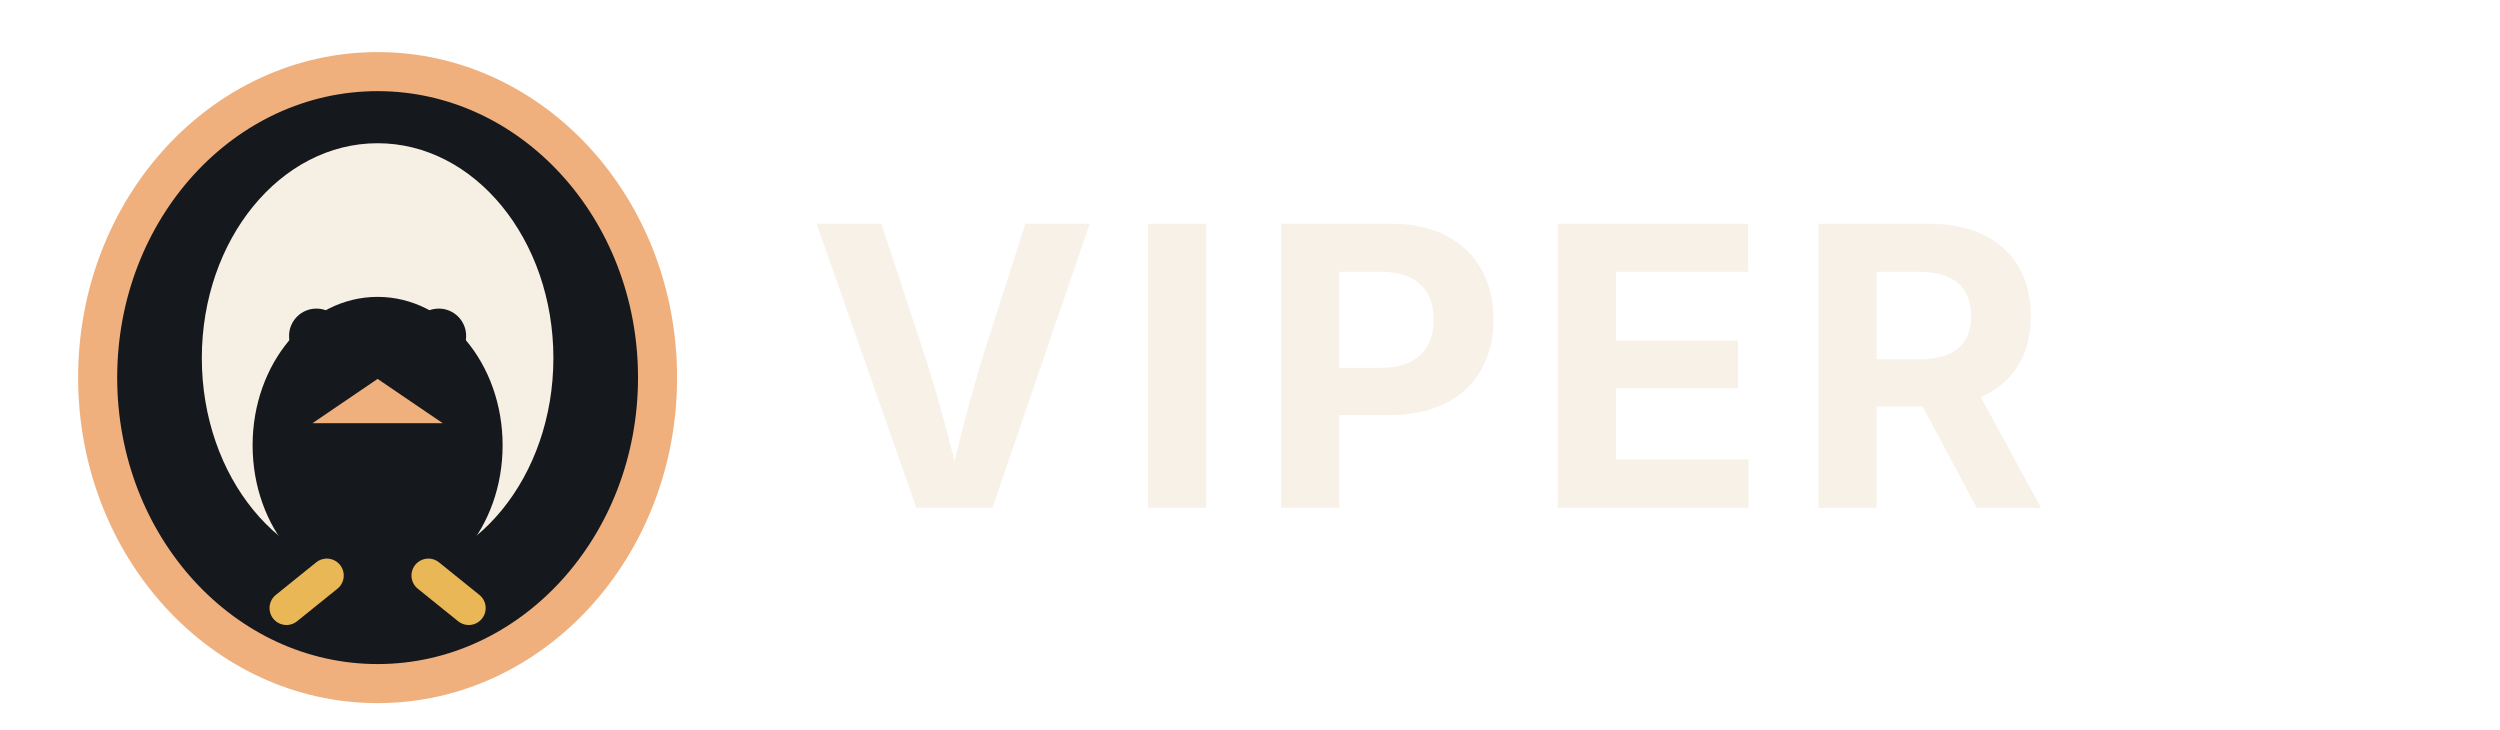
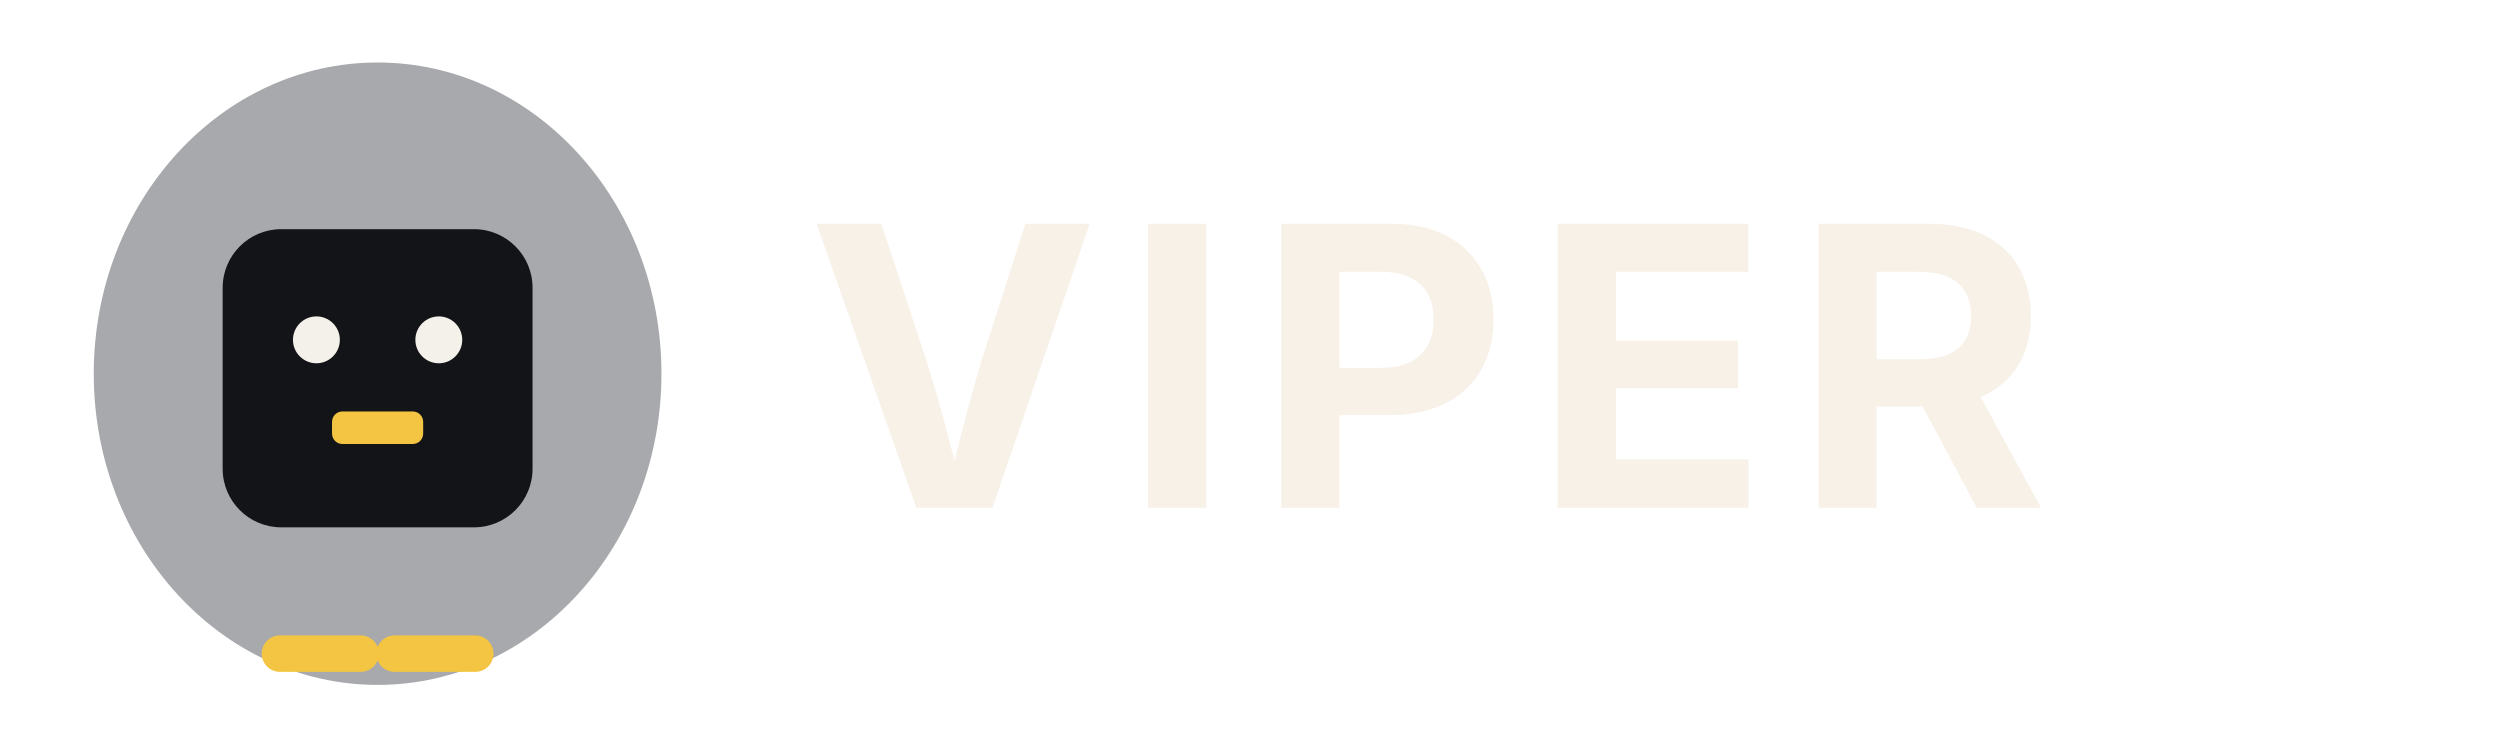
<svg xmlns="http://www.w3.org/2000/svg" viewBox="0 0 96 28" fill="none">
  <g transform="translate(3 2)">
-     <rect x="0.75" y="0.75" width="21.5" height="23.5" rx="11.75" fill="#15181D" stroke="#F0B07D" stroke-width="1.5" />
-     <ellipse cx="11.5" cy="11.75" rx="6.75" ry="8.25" fill="#F6EFE4" />
-     <ellipse cx="11.5" cy="15.1" rx="4.8" ry="5.7" fill="#15181D" />
-     <circle cx="9.15" cy="10.9" r="1.05" fill="#15181D" />
-     <circle cx="13.85" cy="10.9" r="1.05" fill="#15181D" />
-     <path d="M11.5 12.55 14 14.25h-5l2.5-1.7Z" fill="#F0B07D" />
-     <path d="M9.55 20.1 8 21.35M13.45 20.1 15 21.35" stroke="#E9B755" stroke-linecap="round" stroke-width="1.3" />
+     <ellipse cx="11.5" cy="12.35" rx="10.9" ry="11.95" fill="#A7A9AC" />
+     <rect x="5.55" y="6.8" width="11.9" height="11.45" rx="2.25" fill="#121417" />
+     <circle cx="9.15" cy="11.05" r=".9" fill="#F4F1EA" />
+     <circle cx="13.85" cy="11.05" r=".9" fill="#F4F1EA" />
+     <rect x="9.75" y="13.8" width="3.5" height="1.25" rx=".4" fill="#F4C542" />
+     <path d="M7.75 23.1h3.1M12.15 23.1h3.1" stroke="#F4C542" stroke-linecap="round" stroke-width="1.4" />
  </g>
  <text x="31" y="19.5" font-family="system-ui, -apple-system, sans-serif" font-size="15" font-weight="700" letter-spacing="0.9" fill="#F7F1E8">VIPER</text>
</svg>
